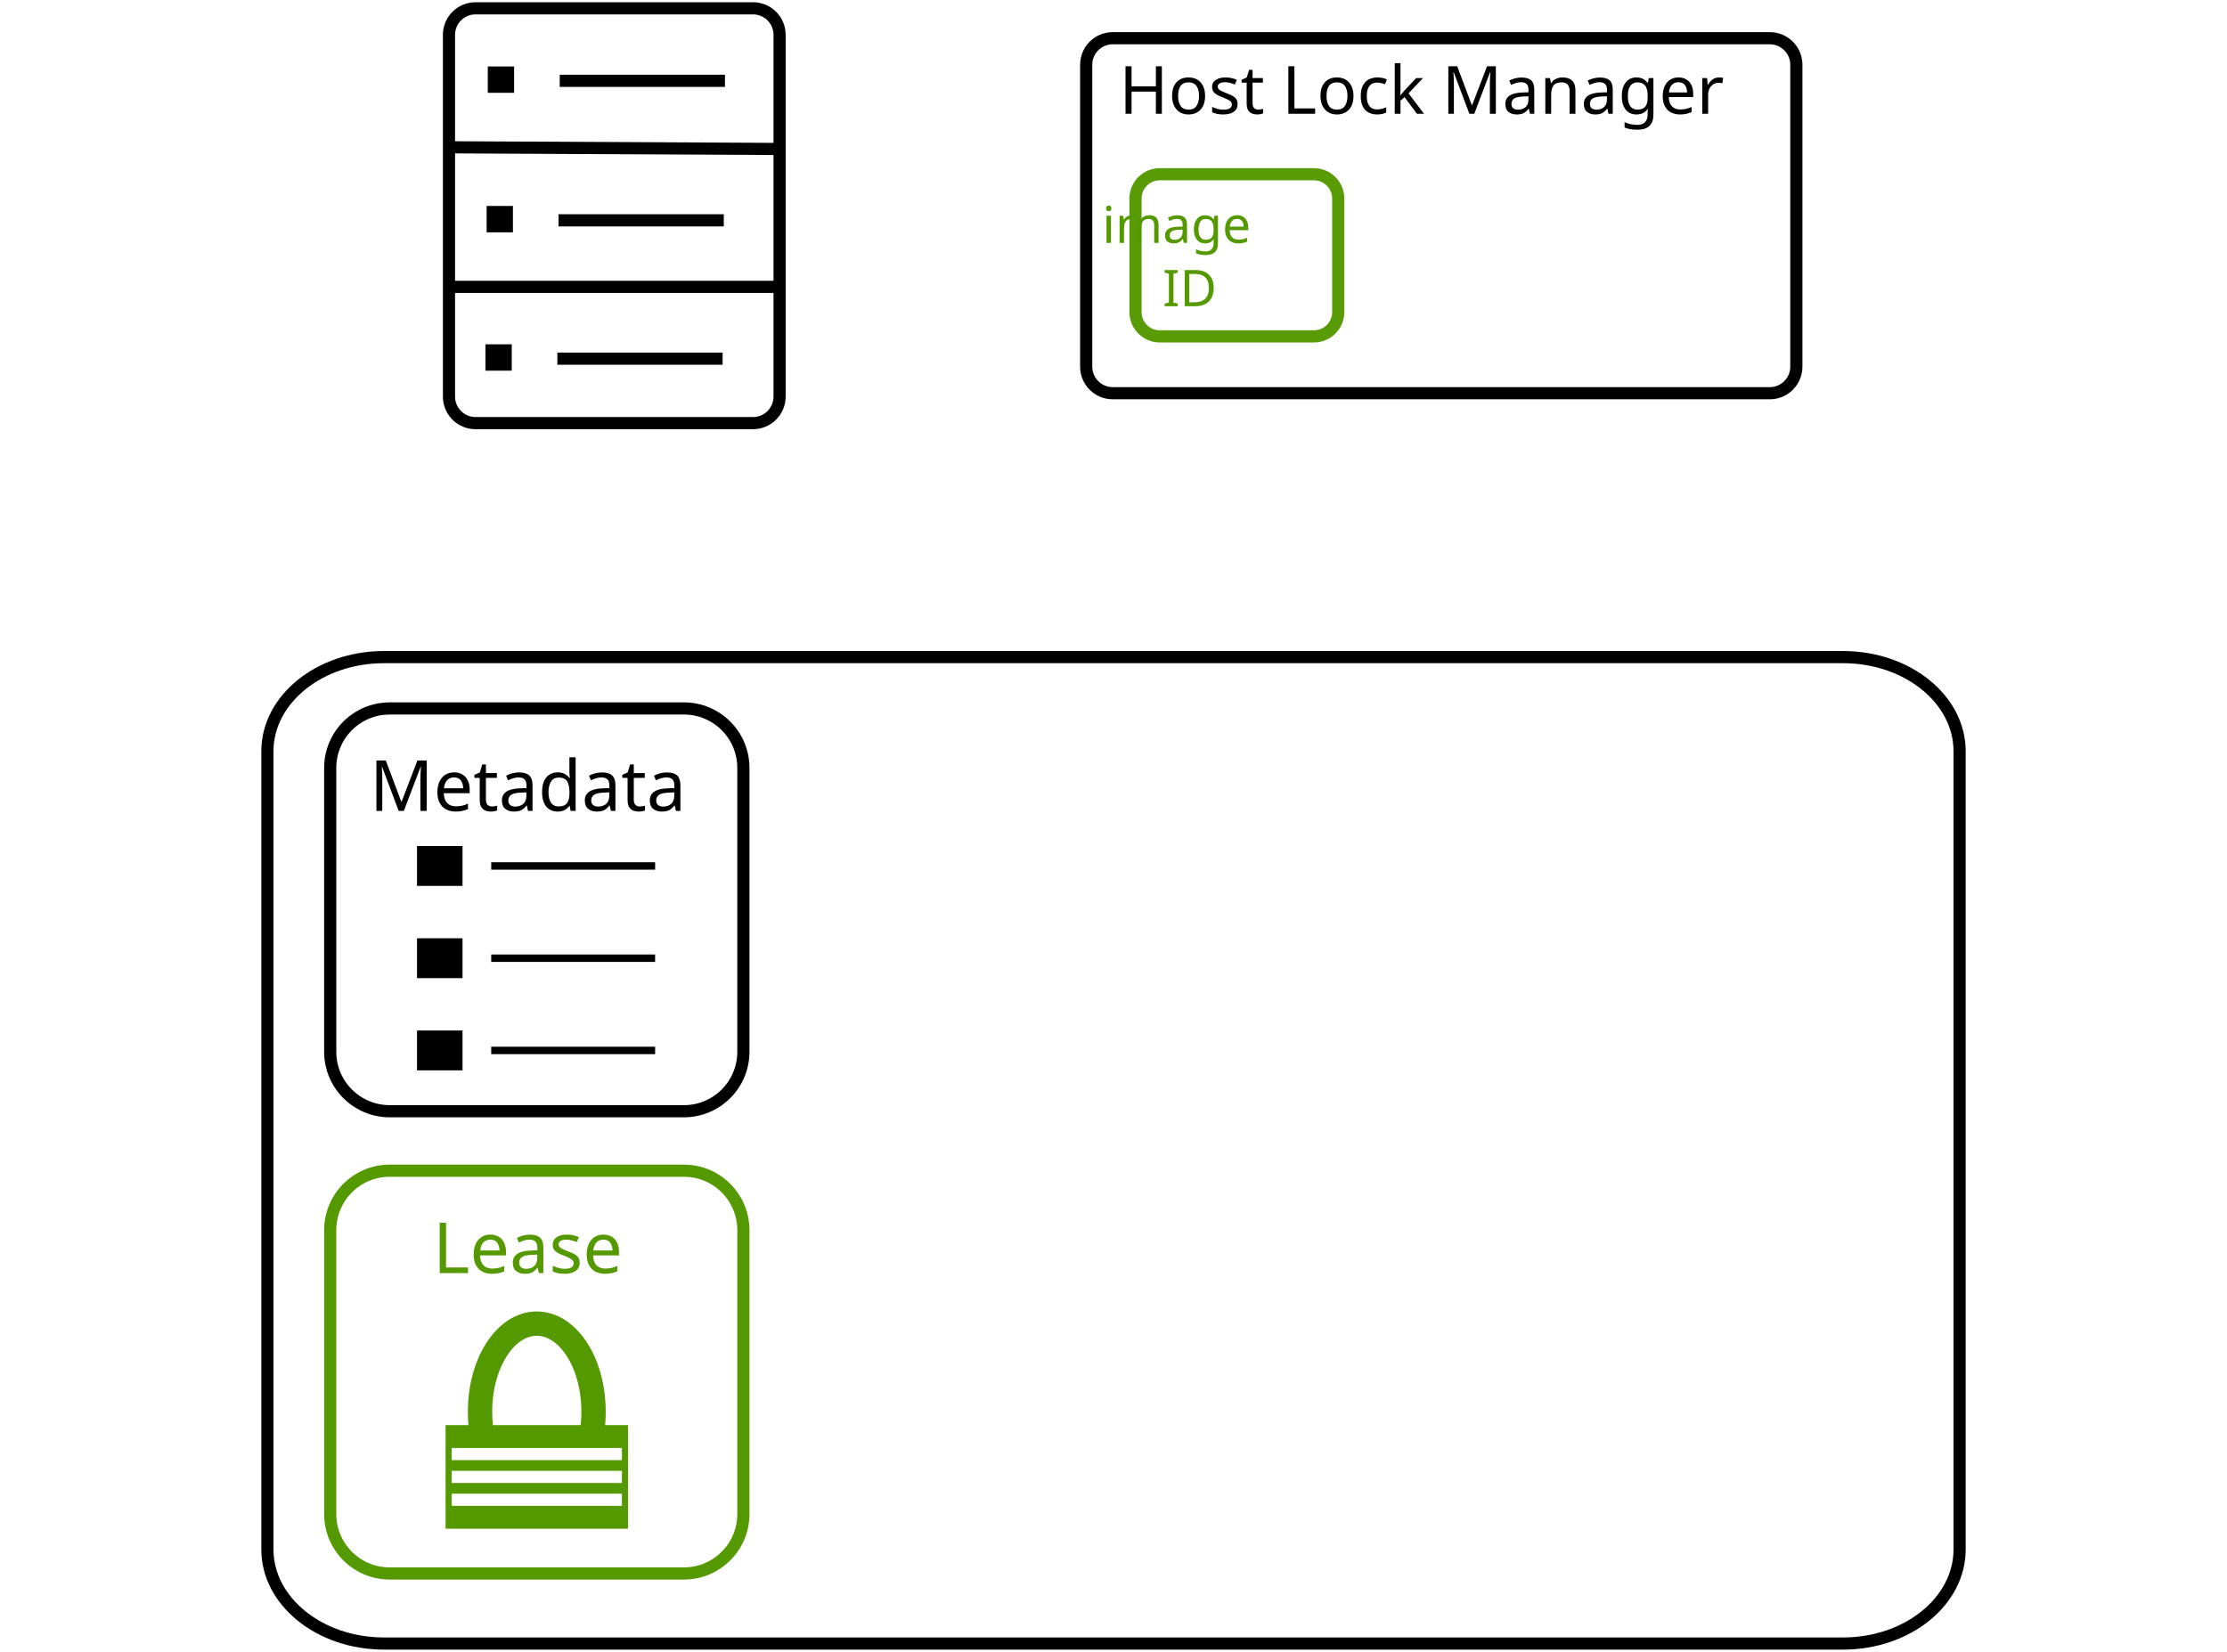
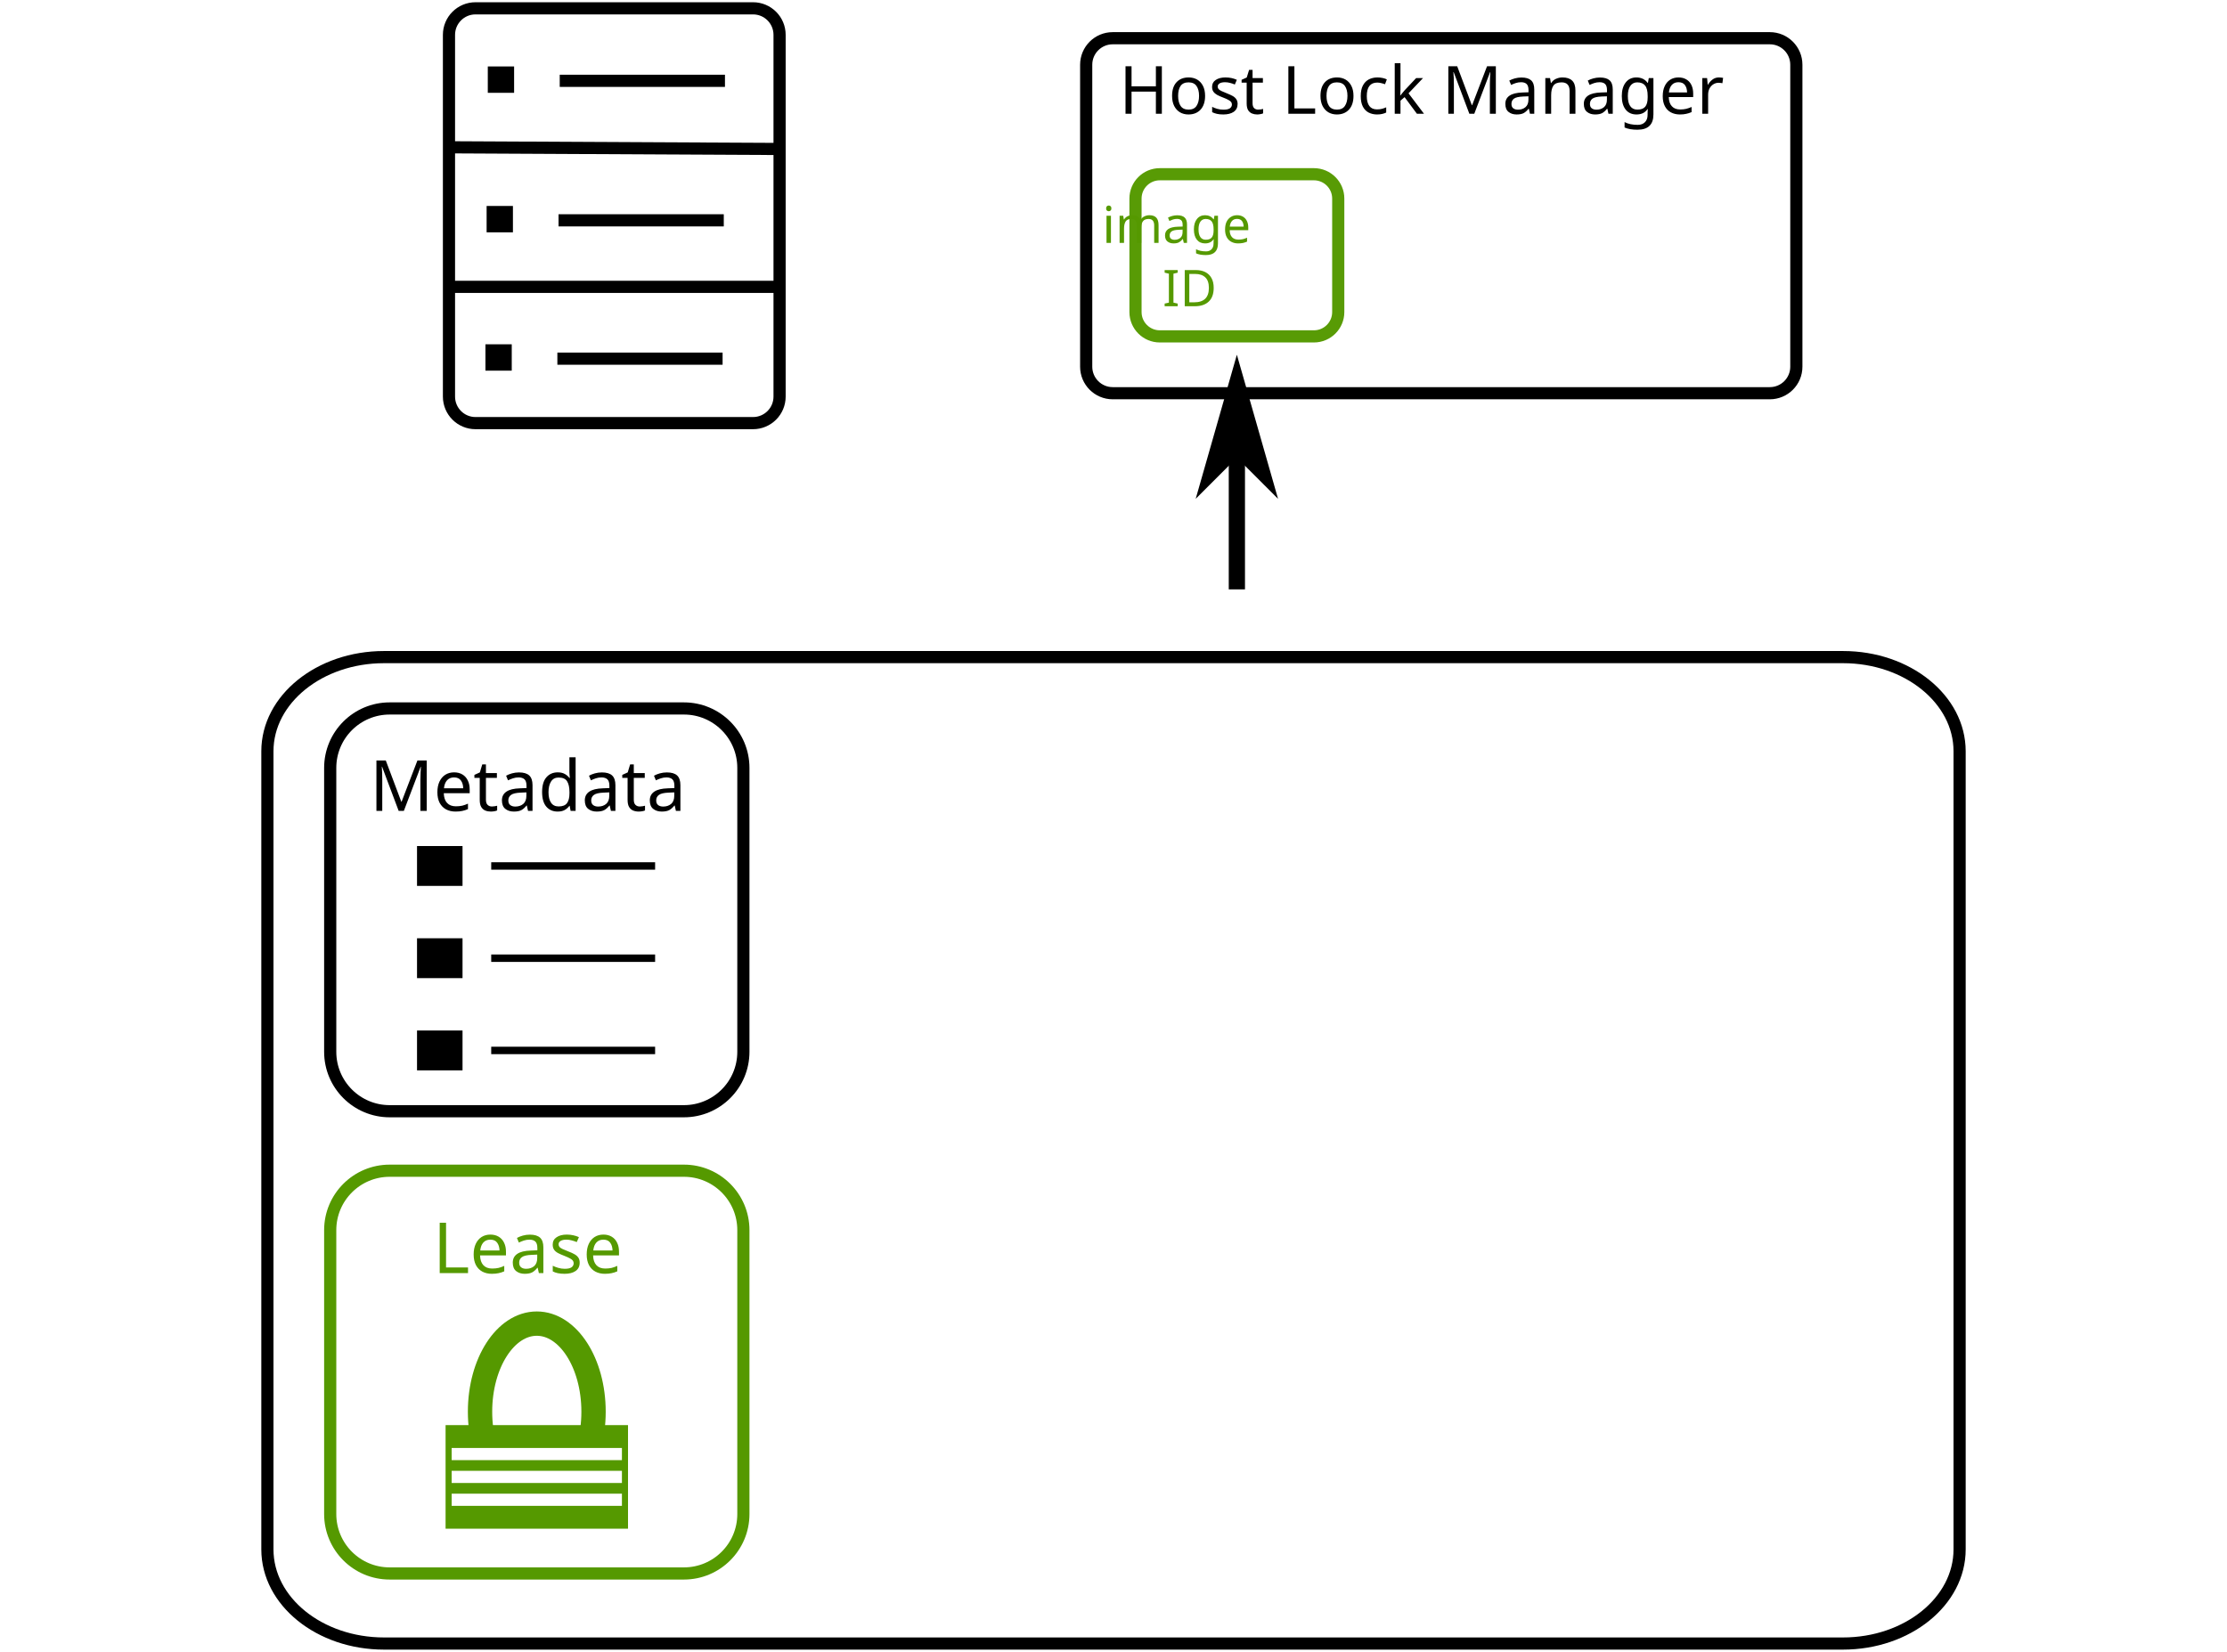
<svg xmlns="http://www.w3.org/2000/svg" xmlns:ns1="http://www.openswatchbook.org/uri/2009/osb" xmlns:xlink="http://www.w3.org/1999/xlink" width="155mm" height="115mm" id="svg5421" version="1.1" viewBox="0 0 549.213 407.48">
  <defs id="defs5423">
    <linearGradient id="linearGradient23686" ns1:paint="solid">
      <stop style="stop-color:#000000;stop-opacity:1;" offset="0" id="stop23688" />
    </linearGradient>
    <linearGradient id="linearGradient23674" ns1:paint="solid">
      <stop style="stop-color:#000000;stop-opacity:1;" offset="0" id="stop23676" />
    </linearGradient>
    <linearGradient id="linearGradient23616" ns1:paint="solid">
      <stop style="stop-color:#000000;stop-opacity:1;" offset="0" id="stop23618" />
    </linearGradient>
    <linearGradient id="linearGradient10726" ns1:paint="solid">
      <stop style="stop-color:#d8e7c4;stop-opacity:1;" offset="0" id="stop10728" />
    </linearGradient>
    <linearGradient id="linearGradient10700" ns1:paint="solid">
      <stop style="stop-color:#d8e7c4;stop-opacity:1;" offset="0" id="stop10702" />
    </linearGradient>
    <linearGradient id="white" ns1:paint="solid" gradientTransform="translate(530.4353,-315.9879)">
      <stop style="stop-color:#ffffff;stop-opacity:1;" offset="0" id="stop10475" />
    </linearGradient>
    <linearGradient id="linearGradient10426" ns1:paint="solid" gradientTransform="matrix(0.3427216,0,0,0.1792132,992.7705,184.803)">
      <stop style="stop-color:#000000;stop-opacity:1;" offset="0" id="stop10428" />
    </linearGradient>
    <linearGradient id="linearGradient10420" ns1:paint="solid">
      <stop style="stop-color:#559900;stop-opacity:1;" offset="0" id="stop10422" />
    </linearGradient>
    <linearGradient id="Black" ns1:paint="solid" gradientTransform="matrix(24.91375,0,0,20.37526,29328.13,-20628.865)">
      <stop style="stop-color:#000000;stop-opacity:1;" offset="0" id="stop10414" />
    </linearGradient>
    <linearGradient id="wood" ns1:paint="solid">
      <stop style="stop-color:#7e3817;stop-opacity:1;" offset="0" id="stop10387" />
    </linearGradient>
    <linearGradient id="grass" ns1:paint="solid">
      <stop style="stop-color:#ddee77;stop-opacity:1;" offset="0" id="stop10379" />
    </linearGradient>
    <linearGradient id="stars" ns1:paint="solid" gradientTransform="translate(125.7135,301.0877)">
      <stop style="stop-color:#e7f6d3;stop-opacity:1;" offset="0" id="stop10371" />
    </linearGradient>
    <linearGradient id="sky" ns1:paint="solid">
      <stop style="stop-color:#88aaee;stop-opacity:1;" offset="0" id="stop10363" />
    </linearGradient>
    <linearGradient id="leaves" ns1:paint="solid">
      <stop style="stop-color:#559900;stop-opacity:1;" offset="0" id="stop10355" />
    </linearGradient>
    <linearGradient xlink:href="#Black" id="linearGradient10704" x1="559.5" y1="-2" x2="860.5" y2="-2" gradientUnits="userSpaceOnUse" gradientTransform="matrix(1.391082,0,0,1.351853,-154.0943,-31.51596)" />
    <linearGradient xlink:href="#white" id="linearGradient12363" x1="310" y1="-102" x2="370" y2="-102" gradientUnits="userSpaceOnUse" gradientTransform="matrix(0.6998106,0,0,0.5637978,453.414,98.21244)" />
    <linearGradient xlink:href="#white" id="linearGradient12371" x1="310" y1="-92" x2="370" y2="-92" gradientUnits="userSpaceOnUse" gradientTransform="matrix(0.6998106,0,0,0.5637978,453.414,98.21244)" />
    <linearGradient xlink:href="#white" id="linearGradient12379" x1="310" y1="-82" x2="370" y2="-82" gradientUnits="userSpaceOnUse" gradientTransform="matrix(0.6998106,0,0,0.5637978,453.414,98.21244)" />
    <linearGradient xlink:href="#leaves" id="linearGradient23620" x1="667.57" y1="-10.141" x2="715.427" y2="-10.141" gradientUnits="userSpaceOnUse" />
    <linearGradient xlink:href="#linearGradient10420" id="linearGradient23622" gradientTransform="matrix(24.91375,0,0,20.37526,29328.13,-20628.865)" gradientUnits="userSpaceOnUse" />
    <linearGradient xlink:href="#linearGradient10420" id="linearGradient23635" gradientTransform="matrix(0.3427216,0,0,0.1792132,992.7705,184.803)" gradientUnits="userSpaceOnUse" />
    <linearGradient xlink:href="#linearGradient10420" id="linearGradient23637" gradientTransform="matrix(0.3427216,0,0,0.1792132,992.7705,184.803)" gradientUnits="userSpaceOnUse" />
    <linearGradient xlink:href="#linearGradient10420" id="linearGradient23639" gradientTransform="matrix(0.3427216,0,0,0.1792132,992.7705,184.803)" gradientUnits="userSpaceOnUse" />
    <linearGradient xlink:href="#leaves" id="linearGradient23678" x1="838.5" y1="-258" x2="881.5" y2="-258" gradientUnits="userSpaceOnUse" gradientTransform="matrix(1.25,0,0,1,-210,0)" />
    <linearGradient xlink:href="#leaves" id="linearGradient23720" gradientUnits="userSpaceOnUse" gradientTransform="translate(-26.06323,-59.06399)" x1="872.515" y1="-198.936" x2="909.612" y2="-198.936" />
+     <marker orient="auto" refY="0" refX="0" id="Arrow1Mstart" style="overflow:visible">
+       <path id="path15686" d="M 0,0 5,-5 -12.5,0 5,5 0,0 Z" style="fill:#000000;fill-opacity:1;fill-rule:evenodd;stroke:#000000;stroke-width:1pt;stroke-opacity:1" transform="matrix(0.4,0,0,0.4,4,0)" />
+     </marker>
  </defs>
  <g id="layer1" transform="translate(-558.968,317.9803)">
    <rect style="fill:none;fill-opacity:1;stroke:url(#linearGradient10704);stroke-width:3;stroke-miterlimit:4;stroke-dasharray:none;stroke-dashoffset:0;stroke-opacity:1" id="rect10698" width="417.325" height="243.333" x="624.912" y="-155.886" rx="28.757" ry="23.224" />
    <rect style="fill:none;fill-opacity:1;stroke:url(#Black);stroke-width:3;stroke-miterlimit:4;stroke-dasharray:none;stroke-dashoffset:0;stroke-opacity:1" id="rect10724" width="101.894" height="99.352" x="640.403" y="-143.217" rx="14.66" ry="14.66" />
    <g transform="matrix(0.8084141,0,0,0.7084931,-87.88351,37.19091)" id="g10748">
      <rect style="fill:url(#Black);fill-opacity:1;stroke:url(#Black);stroke-width:3.881;stroke-miterlimit:4;stroke-dasharray:none;stroke-dashoffset:0;stroke-opacity:1" id="rect10750" width="10" height="10" x="929.307" y="-140.568" />
      <path style="fill:none;fill-rule:evenodd;stroke:#000000;stroke-width:2.587;stroke-linecap:butt;stroke-linejoin:miter;stroke-miterlimit:4;stroke-dasharray:none;stroke-opacity:1" d="m 950,-135.568 50,0" id="path10752" />
    </g>
    <g id="g10754" transform="matrix(0.8084141,0,0,0.7084931,-87.88351,14.4378)">
      <rect y="-140.568" x="929.307" height="10" width="10" id="rect10756" style="fill:url(#Black);fill-opacity:1;stroke:url(#Black);stroke-width:3.881;stroke-miterlimit:4;stroke-dasharray:none;stroke-dashoffset:0;stroke-opacity:1" />
      <path id="path10758" d="m 950,-135.568 50,0" style="fill:none;fill-rule:evenodd;stroke:#000000;stroke-width:2.587;stroke-linecap:butt;stroke-linejoin:miter;stroke-miterlimit:4;stroke-dasharray:none;stroke-opacity:1" />
    </g>
    <g transform="matrix(0.8084141,0,0,0.7084931,-87.88351,-8.315307)" id="g10760">
      <rect style="fill:url(#Black);fill-opacity:1;stroke:url(#Black);stroke-width:3.881;stroke-miterlimit:4;stroke-dasharray:none;stroke-dashoffset:0;stroke-opacity:1" id="rect10762" width="10" height="10" x="929.307" y="-140.568" />
      <path style="fill:none;fill-rule:evenodd;stroke:#000000;stroke-width:2.587;stroke-linecap:butt;stroke-linejoin:miter;stroke-miterlimit:4;stroke-dasharray:none;stroke-opacity:1" d="m 950,-135.568 50,0" id="path10764" />
    </g>
    <text xml:space="preserve" style="font-style:normal;font-weight:normal;font-size:17.385px;line-height:125%;font-family:Sans;letter-spacing:0px;word-spacing:0px;fill:#000000;fill-opacity:1;stroke:none;stroke-width:1px;stroke-linecap:butt;stroke-linejoin:miter;stroke-opacity:1" x="650.252" y="-117.93" id="text10780" transform="scale(0.999785,1.000215)">
      <tspan id="tspan10782" x="650.252" y="-117.93">Metadata</tspan>
    </text>
    <g id="g23641">
      <rect y="35.067" x="670.355" height="22.552" width="41.989" id="rect12349" style="fill:url(#linearGradient23639);fill-opacity:1;stroke:url(#linearGradient23637);stroke-width:3;stroke-miterlimit:4;stroke-dasharray:none;stroke-dashoffset:0;stroke-opacity:1" />
      <rect rx="25" ry="25" y="8.529" x="677.353" height="43.452" width="27.992" id="rect12351" style="fill:none;fill-opacity:1;stroke:url(#linearGradient23635);stroke-width:6;stroke-miterlimit:4;stroke-dasharray:none;stroke-dashoffset:0;stroke-opacity:1" />
      <path id="path12357" d="m 670.355,40.705 41.989,0" style="fill:none;fill-rule:evenodd;stroke:url(#linearGradient12363);stroke-width:3;stroke-linecap:butt;stroke-linejoin:miter;stroke-miterlimit:4;stroke-dasharray:none;stroke-opacity:1" />
      <path id="path12365" d="m 670.355,46.343 41.989,0" style="fill:none;fill-rule:evenodd;stroke:url(#linearGradient12371);stroke-width:3;stroke-linecap:butt;stroke-linejoin:miter;stroke-miterlimit:4;stroke-dasharray:none;stroke-opacity:1" />
      <path id="path12373" d="m 670.355,51.981 41.989,0" style="fill:none;fill-rule:evenodd;stroke:url(#linearGradient12379);stroke-width:3;stroke-linecap:butt;stroke-linejoin:miter;stroke-miterlimit:4;stroke-dasharray:none;stroke-opacity:1" />
      <rect style="fill:none;fill-opacity:1;stroke:url(#linearGradient23622);stroke-width:3;stroke-miterlimit:4;stroke-dasharray:none;stroke-dashoffset:0;stroke-opacity:1" id="rect10712" width="101.894" height="99.352" x="640.403" y="-29.189" rx="14.66" ry="14.66" />
      <text xml:space="preserve" style="font-style:normal;font-variant:normal;font-weight:normal;font-stretch:normal;font-size:17.384px;line-height:125%;font-family:Sans;-inkscape-font-specification:'Sans, Normal';text-align:start;letter-spacing:0px;word-spacing:0px;writing-mode:lr-tb;text-anchor:start;fill:url(#linearGradient23620);fill-opacity:1.0;stroke:none;stroke-width:1px;stroke-linecap:butt;stroke-linejoin:miter;stroke-opacity:1" x="665.864" y="-3.927" id="text10732" transform="scale(0.999785,1.000215)">
        <tspan style="fill-opacity:1.0;fill:url(#linearGradient23620)" y="-3.927" x="665.864" id="tspan10748">Lease</tspan>
      </text>
    </g>
    <g id="g23510" transform="matrix(1.094587,0,0,1.094612,209.919,-78.24613)">
      <rect ry="5.975" rx="5.975" style="fill:none;stroke:#000000;stroke-width:2.741;stroke-miterlimit:4;stroke-dasharray:none;stroke-opacity:1" y="-217.137" x="420.043" height="93.477" width="74.486" id="rect3344" />
      <path id="path4148" d="m 420.057,-154.369 74.27,0" style="fill:none;fill-rule:evenodd;stroke:#000000;stroke-width:2.741;stroke-linecap:butt;stroke-linejoin:miter;stroke-miterlimit:4;stroke-dasharray:none;stroke-opacity:1" />
      <path id="path4150" d="m 420.057,-185.818 74.458,0.377" style="fill:none;fill-rule:evenodd;stroke:#000000;stroke-width:2.741;stroke-linecap:butt;stroke-linejoin:miter;stroke-miterlimit:4;stroke-dasharray:none;stroke-opacity:1" />
      <g transform="matrix(0.7445449,0,0,0.7460439,530.1401,-932.0874)" id="g4190">
        <rect style="fill:#000000;fill-opacity:1;stroke:#000000;stroke-width:3.677;stroke-miterlimit:4;stroke-dasharray:none;stroke-opacity:1" id="rect4182" width="4.286" height="4.286" x="-134.286" y="977.719" />
        <path style="fill:none;fill-rule:evenodd;stroke:#000000;stroke-width:3.677;stroke-linecap:butt;stroke-linejoin:miter;stroke-miterlimit:4;stroke-dasharray:none;stroke-opacity:1" d="m -114.357,980.219 50,0" id="path4188" />
      </g>
      <g id="g4194" transform="matrix(0.7445449,0,0,0.7460439,529.8742,-900.6471)">
        <rect y="977.719" x="-134.286" height="4.286" width="4.286" id="rect4196" style="fill:#000000;fill-opacity:1;stroke:#000000;stroke-width:3.677;stroke-miterlimit:4;stroke-dasharray:none;stroke-opacity:1" />
        <path id="path4198" d="m -114.357,980.219 50,0" style="fill:none;fill-rule:evenodd;stroke:#000000;stroke-width:3.677;stroke-linecap:butt;stroke-linejoin:miter;stroke-miterlimit:4;stroke-dasharray:none;stroke-opacity:1" />
      </g>
      <g transform="matrix(0.7445449,0,0,0.7460439,529.6083,-869.4731)" id="g4200">
        <rect style="fill:#000000;fill-opacity:1;stroke:#000000;stroke-width:3.677;stroke-miterlimit:4;stroke-dasharray:none;stroke-opacity:1" id="rect4202" width="4.286" height="4.286" x="-134.286" y="977.719" />
        <path style="fill:none;fill-rule:evenodd;stroke:#000000;stroke-width:3.677;stroke-linecap:butt;stroke-linejoin:miter;stroke-miterlimit:4;stroke-dasharray:none;stroke-opacity:1" d="m -114.357,980.219 50,0" id="path4204" />
      </g>
    </g>
    <g id="g23576" transform="matrix(1.094587,0,0,1.094612,-78.84528,-8.805445)">
      <rect ry="5.975" rx="5.975" y="-273.838" x="827.422" height="80" width="160" id="rect23524" style="opacity:1;fill:none;fill-opacity:1;stroke:#000000;stroke-width:2.741;stroke-miterlimit:4;stroke-dasharray:none;stroke-dashoffset:0;stroke-opacity:1" />
      <text id="text23526" y="-256.812" x="834.828" style="font-style:normal;font-variant:normal;font-weight:normal;font-stretch:normal;font-size:15px;line-height:125%;font-family:Sans;-inkscape-font-specification:'Sans, Normal';text-align:start;letter-spacing:0px;word-spacing:0px;writing-mode:lr-tb;text-anchor:start;fill:#000000;fill-opacity:1;stroke:none;stroke-width:1px;stroke-linecap:butt;stroke-linejoin:miter;stroke-opacity:1" xml:space="preserve">
        <tspan y="-256.812" x="834.828" id="tspan23574">Host Lock Manager</tspan>
      </text>
    </g>
    <g id="g23712" transform="translate(-1,3)">
      <rect ry="6" rx="6" y="-278" x="840" height="40" width="50" id="rect23672" style="opacity:0.98;fill:none;fill-opacity:1;stroke:url(#linearGradient23678);stroke-width:3;stroke-miterlimit:4;stroke-dasharray:none;stroke-dashoffset:0;stroke-opacity:1" />
      <text id="text23680" y="-261.064" x="864.744" style="font-style:normal;font-weight:normal;font-size:12.5px;line-height:125%;font-family:Sans;text-align:center;letter-spacing:0px;word-spacing:0px;text-anchor:middle;fill:url(#linearGradient23720);fill-opacity:1;stroke:none;stroke-width:1px;stroke-linecap:butt;stroke-linejoin:miter;stroke-opacity:1" xml:space="preserve">
        <tspan style="fill:url(#linearGradient23720);fill-opacity:1" y="-261.064" x="864.744" id="tspan23682">image</tspan>
        <tspan style="fill:url(#linearGradient23720);fill-opacity:1" id="tspan23684" y="-245.439" x="864.744">ID</tspan>
      </text>
    </g>
+     <path style="fill:none;fill-rule:evenodd;stroke:#000000;stroke-width:4;stroke-linecap:butt;stroke-linejoin:miter;stroke-miterlimit:4;stroke-dasharray:none;stroke-opacity:1;marker-start:url(#Arrow1Mstart)" d="m 864,-222.594 0,50" id="path28661" />
  </g>
</svg>
